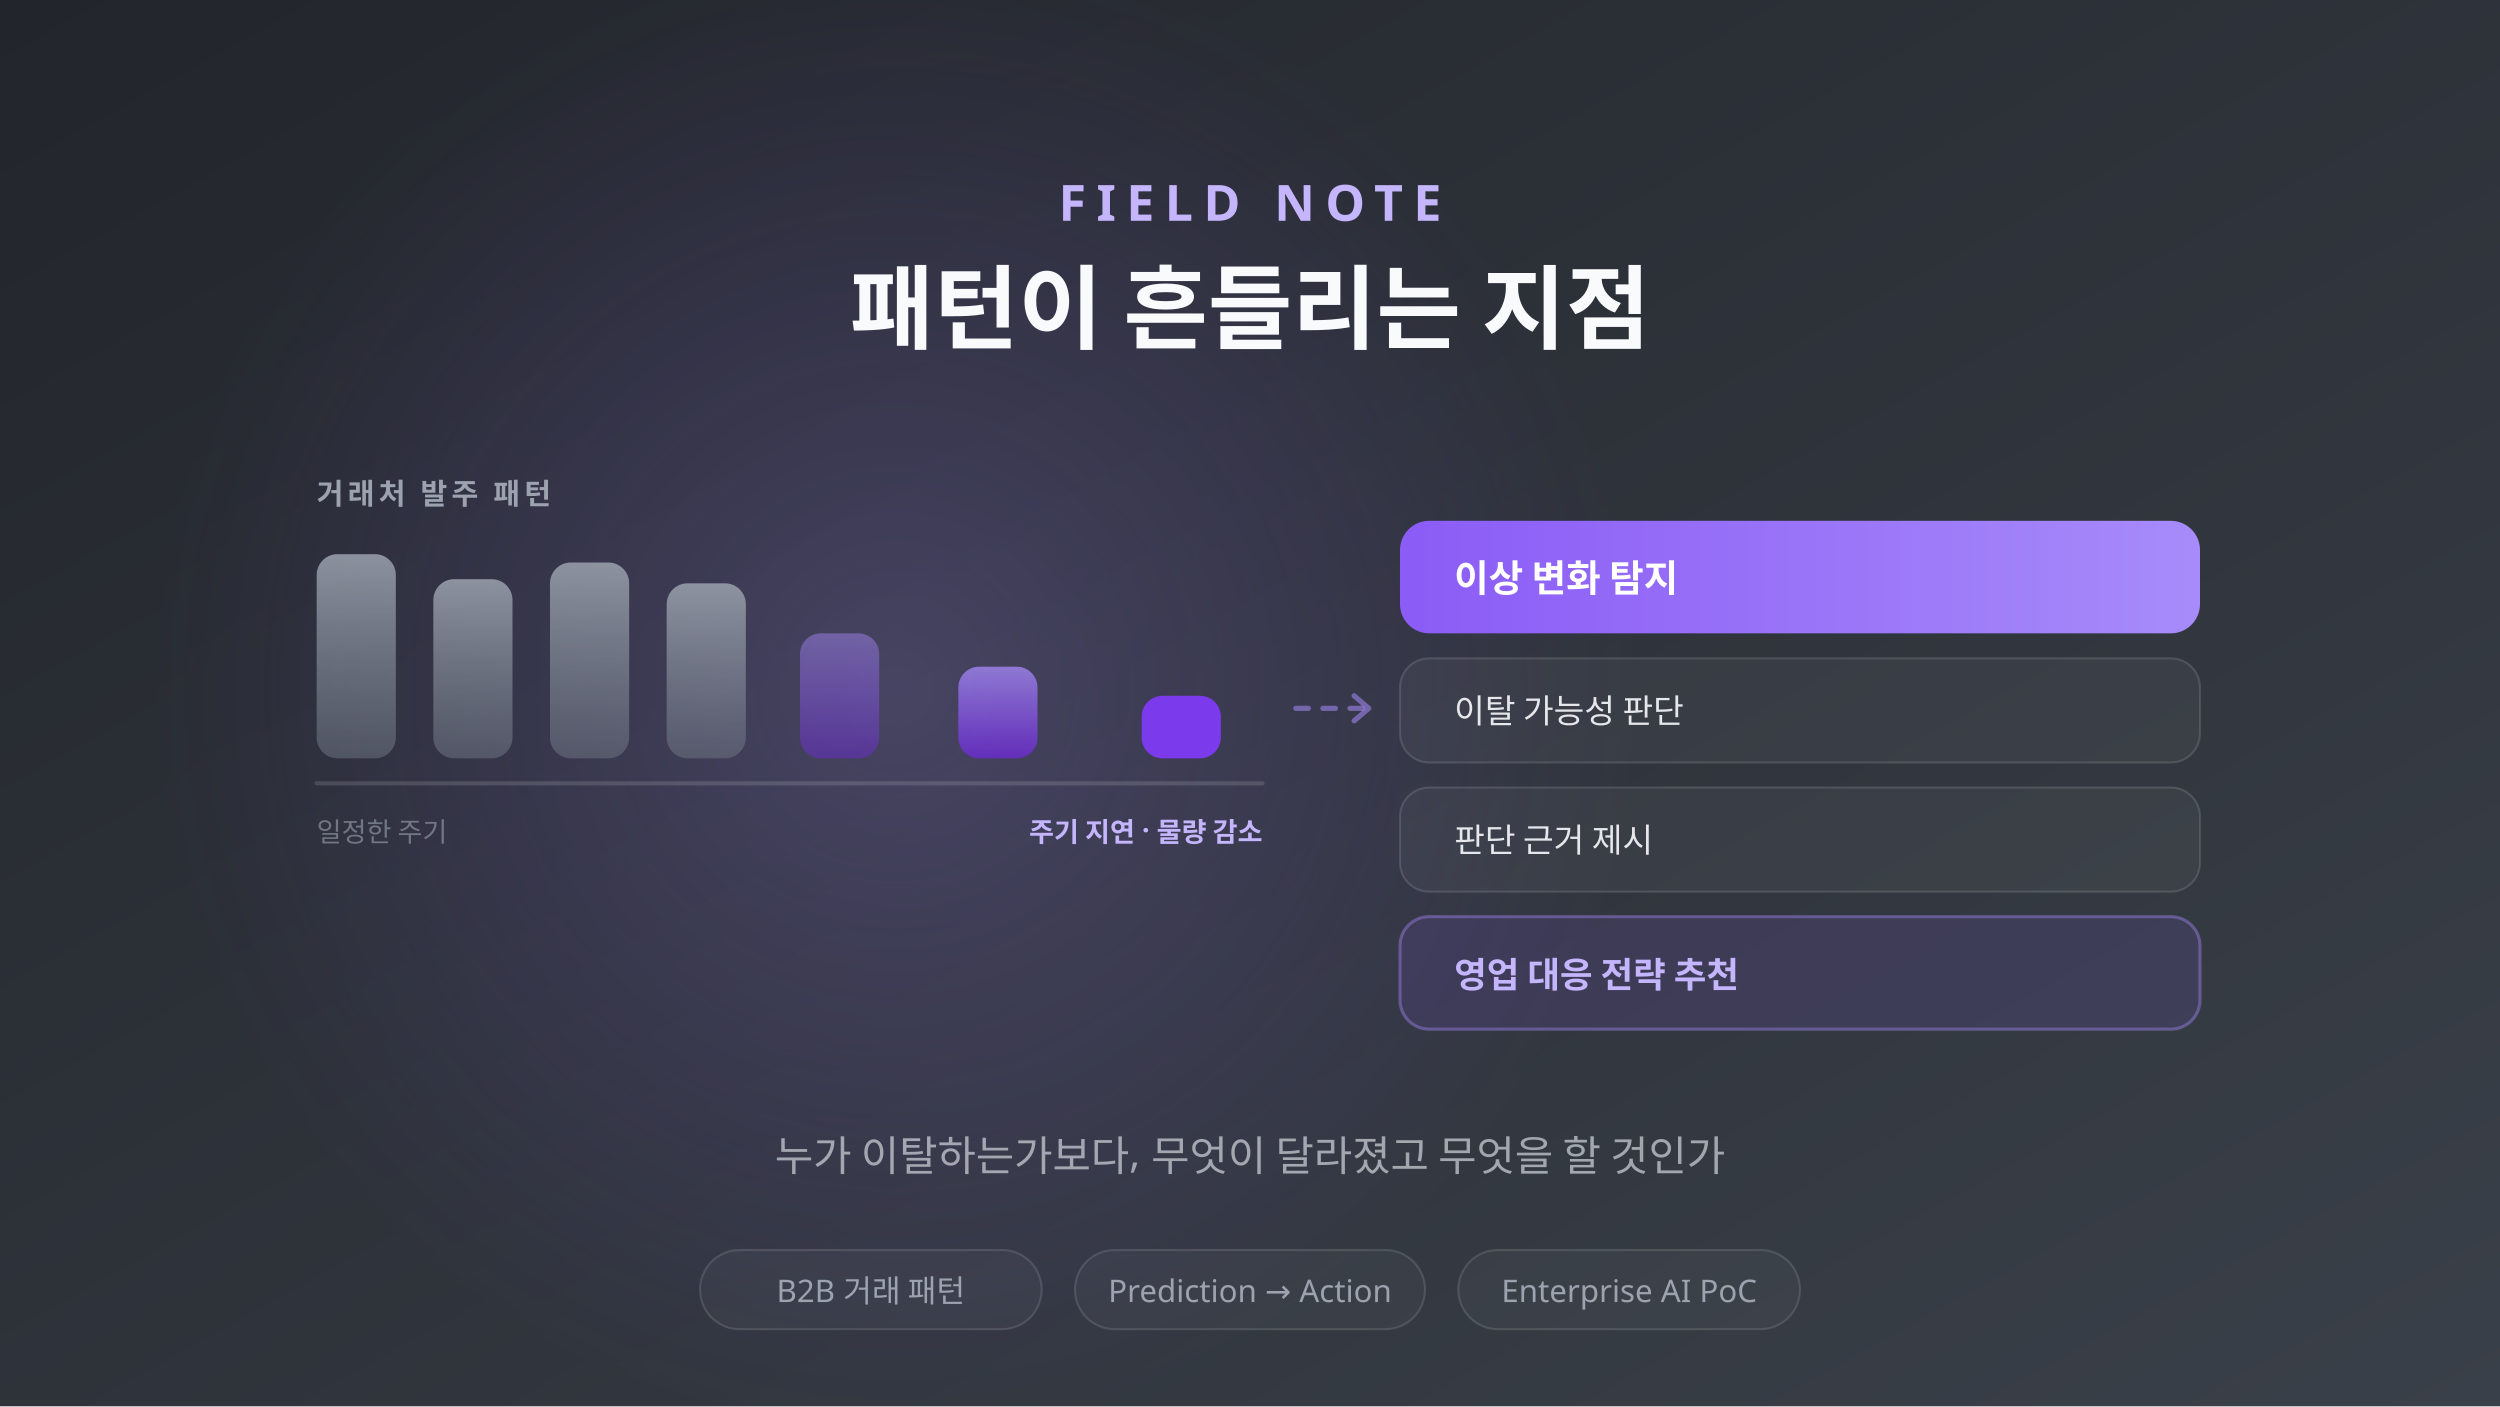
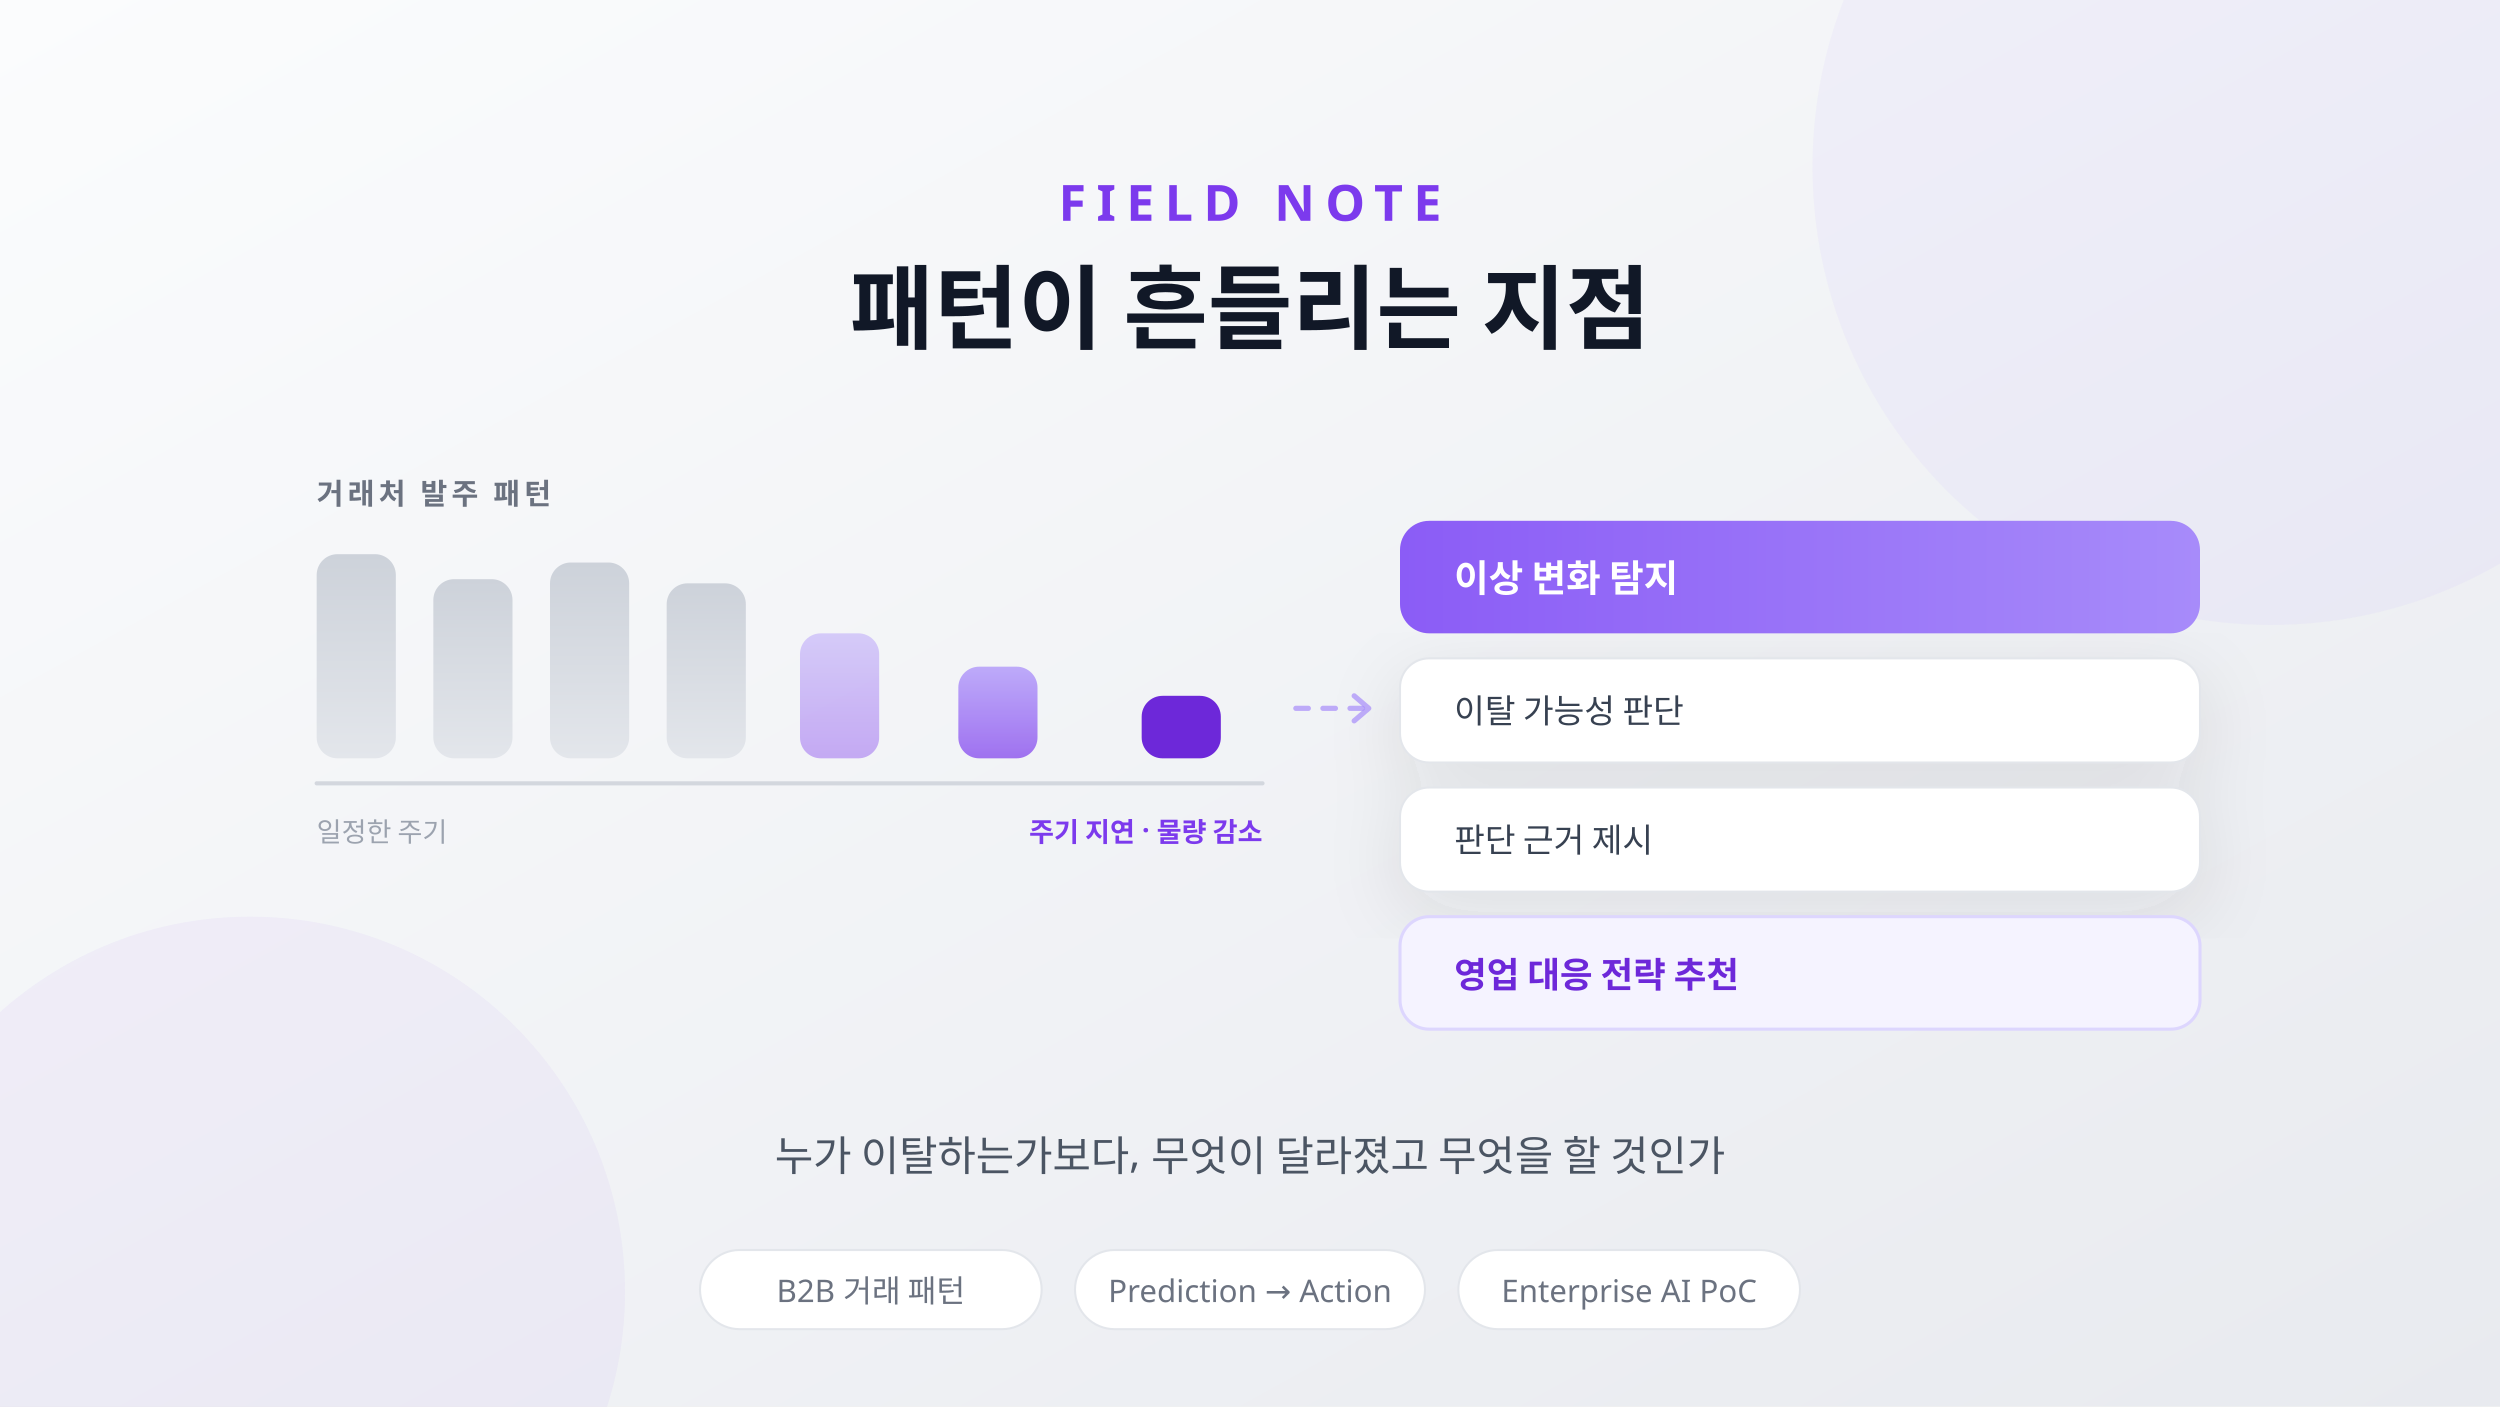
<svg xmlns="http://www.w3.org/2000/svg" viewBox="0 0 1200 675" role="img" aria-label="B2B 거래처의 반복 발주 패턴이 흔들리는 지점을 신호로 잡아, 이탈 판단과 근거, 영업 대응까지 잇는 흐름">
  <defs>
    <linearGradient id="bg" x1="0" y1="0" x2="1" y2="1">
-       <stop offset="0" stop-color="#22252b" />
-       <stop offset="1" stop-color="#3a4049" />
+       <stop offset="0" stop-color="#fbfcfd" />
+       <stop offset="1" stop-color="#e8eaef" />
    </linearGradient>
    <linearGradient id="brand" x1="0" y1="0" x2="1" y2="0">
      <stop offset="0" stop-color="#8b5cf6" />
      <stop offset="1" stop-color="#a78bfa" />
    </linearGradient>
    <linearGradient id="steady" x1="0" y1="0" x2="0" y2="1">
-       <stop offset="0" stop-color="#9ca3af" stop-opacity="0.85" />
-       <stop offset="1" stop-color="#6b7280" stop-opacity="0.55" />
+       <stop offset="0" stop-color="#cdd2da" />
+       <stop offset="1" stop-color="#e3e6eb" />
    </linearGradient>
    <linearGradient id="warn" x1="0" y1="0" x2="0" y2="1">
      <stop offset="0" stop-color="#a78bfa" />
-       <stop offset="1" stop-color="#6d28d9" />
+       <stop offset="1" stop-color="#7c3aed" />
    </linearGradient>
-     <radialGradient id="glow" cx="50%" cy="50%" r="50%">
-       <stop offset="0" stop-color="#a78bfa" stop-opacity="0.22" />
-       <stop offset="1" stop-color="#8b5cf6" stop-opacity="0" />
-     </radialGradient>
+     <filter id="sh" x="-20%" y="-20%" width="140%" height="140%">
+       <feDropShadow dx="0" dy="10" stdDeviation="18" flood-color="#2b3138" flood-opacity="0.1" />
+     </filter>
  </defs>
  <rect width="1200" height="675" fill="url(#bg)" />
-   <circle cx="430" cy="330" r="360" fill="url(#glow)" />
-   <text x="600" y="106" text-anchor="middle" font-family="Pretendard,'Pretendard Variable','Malgun Gothic','Apple SD Gothic Neo','Noto Sans KR',sans-serif" font-size="24" font-weight="600" fill="#c4b5fd" letter-spacing="5">FIELD NOTE</text>
-   <text x="600" y="164" text-anchor="middle" font-family="Pretendard,'Pretendard Variable','Malgun Gothic','Apple SD Gothic Neo','Noto Sans KR',sans-serif" font-size="44" font-weight="700" fill="#f8fafc">패턴이 흔들리는 지점</text>
-   <text x="152" y="242" font-family="Pretendard,'Pretendard Variable','Malgun Gothic','Apple SD Gothic Neo','Noto Sans KR',sans-serif" font-size="14" font-weight="600" fill="#9ca3af" letter-spacing="2">거래처 발주 패턴</text>
+   <circle cx="1090" cy="80" r="220" fill="#a78bfa" opacity="0.07" />
+   <circle cx="120" cy="620" r="180" fill="#7c3aed" opacity="0.05" />
+   <text x="600" y="106" text-anchor="middle" font-family="Pretendard,'Pretendard Variable','Malgun Gothic','Apple SD Gothic Neo','Noto Sans KR',sans-serif" font-size="24" font-weight="700" fill="#7c3aed" letter-spacing="5">FIELD NOTE</text>
+   <text x="600" y="164" text-anchor="middle" font-family="Pretendard,'Pretendard Variable','Malgun Gothic','Apple SD Gothic Neo','Noto Sans KR',sans-serif" font-size="44" font-weight="800" fill="#111827">패턴이 흔들리는 지점</text>
+   <text x="152" y="242" font-family="Pretendard,'Pretendard Variable','Malgun Gothic','Apple SD Gothic Neo','Noto Sans KR',sans-serif" font-size="14" font-weight="600" fill="#6b7280" letter-spacing="2">거래처 발주 패턴</text>
  <g>
    <rect x="152" y="266" width="38" height="98" rx="10" fill="url(#steady)" />
    <rect x="208" y="278" width="38" height="86" rx="10" fill="url(#steady)" />
    <rect x="264" y="270" width="38" height="94" rx="10" fill="url(#steady)" />
    <rect x="320" y="280" width="38" height="84" rx="10" fill="url(#steady)" />
-     <rect x="384" y="304" width="38" height="60" rx="10" fill="url(#warn)" opacity="0.45" />
-     <rect x="460" y="320" width="38" height="44" rx="10" fill="url(#warn)" opacity="0.75" />
-     <rect x="548" y="334" width="38" height="30" rx="10" fill="#7c3aed" />
-     <line x1="152" y1="376" x2="606" y2="376" stroke="#ffffff22" stroke-width="2" stroke-linecap="round" />
-     <text x="152" y="404" font-family="Pretendard,'Pretendard Variable','Malgun Gothic','Apple SD Gothic Neo','Noto Sans KR',sans-serif" font-size="13" fill="#9ca3af99">일정한 주기</text>
-     <text x="606" y="404" text-anchor="end" font-family="Pretendard,'Pretendard Variable','Malgun Gothic','Apple SD Gothic Neo','Noto Sans KR',sans-serif" font-size="13" font-weight="600" fill="#c4b5fd">주기 지연 · 물량 감소</text>
+     <rect x="384" y="304" width="38" height="60" rx="10" fill="url(#warn)" opacity="0.4" />
+     <rect x="460" y="320" width="38" height="44" rx="10" fill="url(#warn)" opacity="0.7" />
+     <rect x="548" y="334" width="38" height="30" rx="10" fill="#6d28d9" />
+     <line x1="152" y1="376" x2="606" y2="376" stroke="#d3d7de" stroke-width="2" stroke-linecap="round" />
+     <text x="152" y="404" font-family="Pretendard,'Pretendard Variable','Malgun Gothic','Apple SD Gothic Neo','Noto Sans KR',sans-serif" font-size="13" fill="#9ca3af">일정한 주기</text>
+     <text x="606" y="404" text-anchor="end" font-family="Pretendard,'Pretendard Variable','Malgun Gothic','Apple SD Gothic Neo','Noto Sans KR',sans-serif" font-size="13" font-weight="700" fill="#7c3aed">주기 지연 · 물량 감소</text>
  </g>
  <g font-family="Pretendard,'Pretendard Variable','Malgun Gothic','Apple SD Gothic Neo','Noto Sans KR',sans-serif">
    <rect x="672" y="250" width="384" height="54" rx="14" fill="url(#brand)" />
    <text x="698" y="284" font-size="18" font-weight="700" fill="#ffffff">이상 변화 탐지</text>
-     <rect x="672" y="316" width="384" height="50" rx="14" fill="#ffffff0a" stroke="#ffffff20" />
-     <text x="698" y="347" font-size="16" font-weight="500" fill="#e5e7eb">이탈 가능성 판단</text>
-     <rect x="672" y="378" width="384" height="50" rx="14" fill="#ffffff0a" stroke="#ffffff20" />
-     <text x="698" y="409" font-size="16" font-weight="500" fill="#e5e7eb">판단 근거 제시</text>
-     <rect x="672" y="440" width="384" height="54" rx="14" fill="#8b5cf620" stroke="#a78bfa66" stroke-width="1.5" />
-     <text x="698" y="474" font-size="17" font-weight="700" fill="#c4b5fd">영업 대응 전략 추천</text>
+     <g filter="url(#sh)">
+       <rect x="672" y="316" width="384" height="50" rx="14" fill="#ffffff" />
+       <rect x="672" y="378" width="384" height="50" rx="14" fill="#ffffff" />
+     </g>
+     <rect x="672" y="316" width="384" height="50" rx="14" fill="none" stroke="#e3e6eb" />
+     <text x="698" y="347" font-size="16" font-weight="500" fill="#374151">이탈 가능성 판단</text>
+     <rect x="672" y="378" width="384" height="50" rx="14" fill="none" stroke="#e3e6eb" />
+     <text x="698" y="409" font-size="16" font-weight="500" fill="#374151">판단 근거 제시</text>
+     <rect x="672" y="440" width="384" height="54" rx="14" fill="#f5f3ff" stroke="#ddd6fe" stroke-width="1.5" />
+     <text x="698" y="474" font-size="17" font-weight="700" fill="#6d28d9">영업 대응 전략 추천</text>
  </g>
-   <path d="M622 340 L656 340" stroke="#a78bfa" stroke-width="2.5" stroke-dasharray="6 7" opacity="0.55" stroke-linecap="round" />
-   <path d="M650 334 L657 340 L650 346" fill="none" stroke="#a78bfa" stroke-width="2.5" stroke-linecap="round" stroke-linejoin="round" opacity="0.55" />
-   <text x="600" y="562" text-anchor="middle" font-family="Pretendard,'Pretendard Variable','Malgun Gothic','Apple SD Gothic Neo','Noto Sans KR',sans-serif" font-size="20" fill="#d1d5dbb3">누가 이탈하는가보다, 무엇이 달라졌고 무엇을 할 것인가</text>
-   <g font-family="Pretendard,'Pretendard Variable','Malgun Gothic','Apple SD Gothic Neo','Noto Sans KR',sans-serif" font-size="15" fill="#9ca3af">
-     <rect x="336" y="600" width="164" height="38" rx="19" fill="#ffffff08" stroke="#ffffff1f" />
+   <path d="M622 340 L656 340" stroke="#a78bfa" stroke-width="2.5" stroke-dasharray="6 7" opacity="0.7" stroke-linecap="round" />
+   <path d="M650 334 L657 340 L650 346" fill="none" stroke="#a78bfa" stroke-width="2.5" stroke-linecap="round" stroke-linejoin="round" opacity="0.7" />
+   <text x="600" y="562" text-anchor="middle" font-family="Pretendard,'Pretendard Variable','Malgun Gothic','Apple SD Gothic Neo','Noto Sans KR',sans-serif" font-size="20" fill="#4b5563">누가 이탈하는가보다, 무엇이 달라졌고 무엇을 할 것인가</text>
+   <g font-family="Pretendard,'Pretendard Variable','Malgun Gothic','Apple SD Gothic Neo','Noto Sans KR',sans-serif" font-size="15" fill="#6b7280">
+     <rect x="336" y="600" width="164" height="38" rx="19" fill="#ffffff" stroke="#e3e6eb" />
    <text x="418" y="625" text-anchor="middle">B2B 거래 패턴</text>
-     <rect x="516" y="600" width="168" height="38" rx="19" fill="#ffffff08" stroke="#ffffff1f" />
+     <rect x="516" y="600" width="168" height="38" rx="19" fill="#ffffff" stroke="#e3e6eb" />
    <text x="600" y="625" text-anchor="middle">Prediction → Action</text>
-     <rect x="700" y="600" width="164" height="38" rx="19" fill="#ffffff08" stroke="#ffffff1f" />
+     <rect x="700" y="600" width="164" height="38" rx="19" fill="#ffffff" stroke="#e3e6eb" />
    <text x="782" y="625" text-anchor="middle">Enterprise AI PoC</text>
  </g>
</svg>
